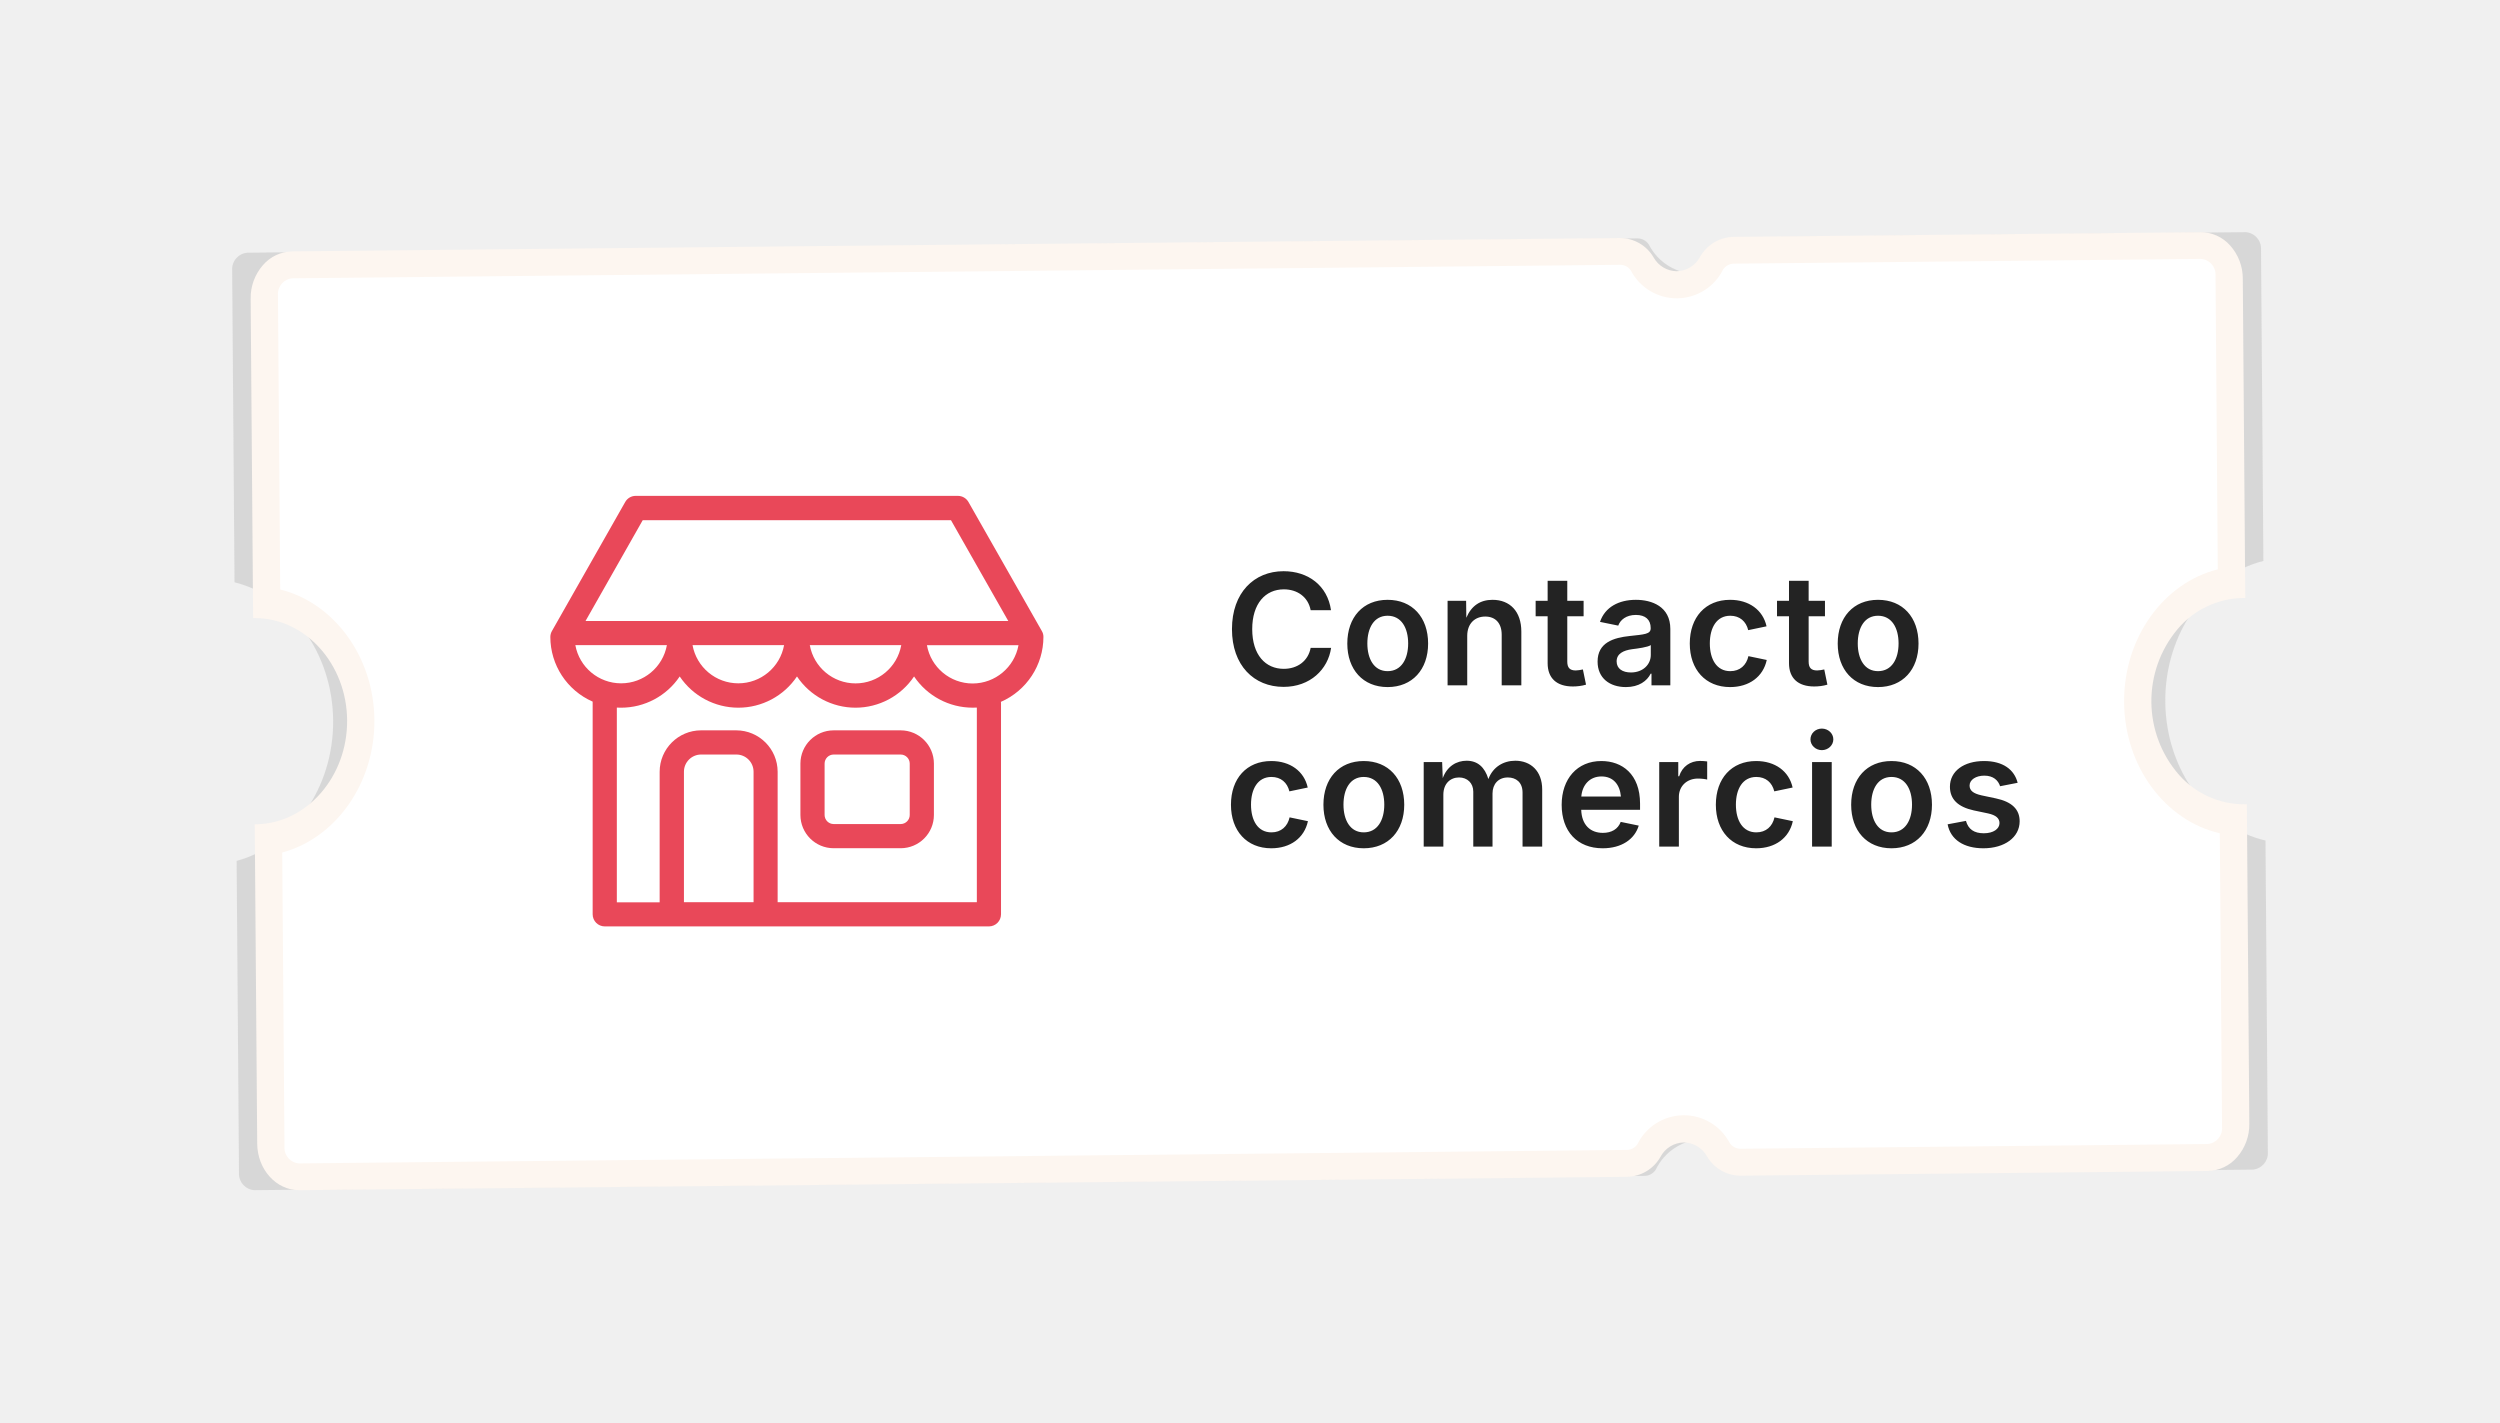
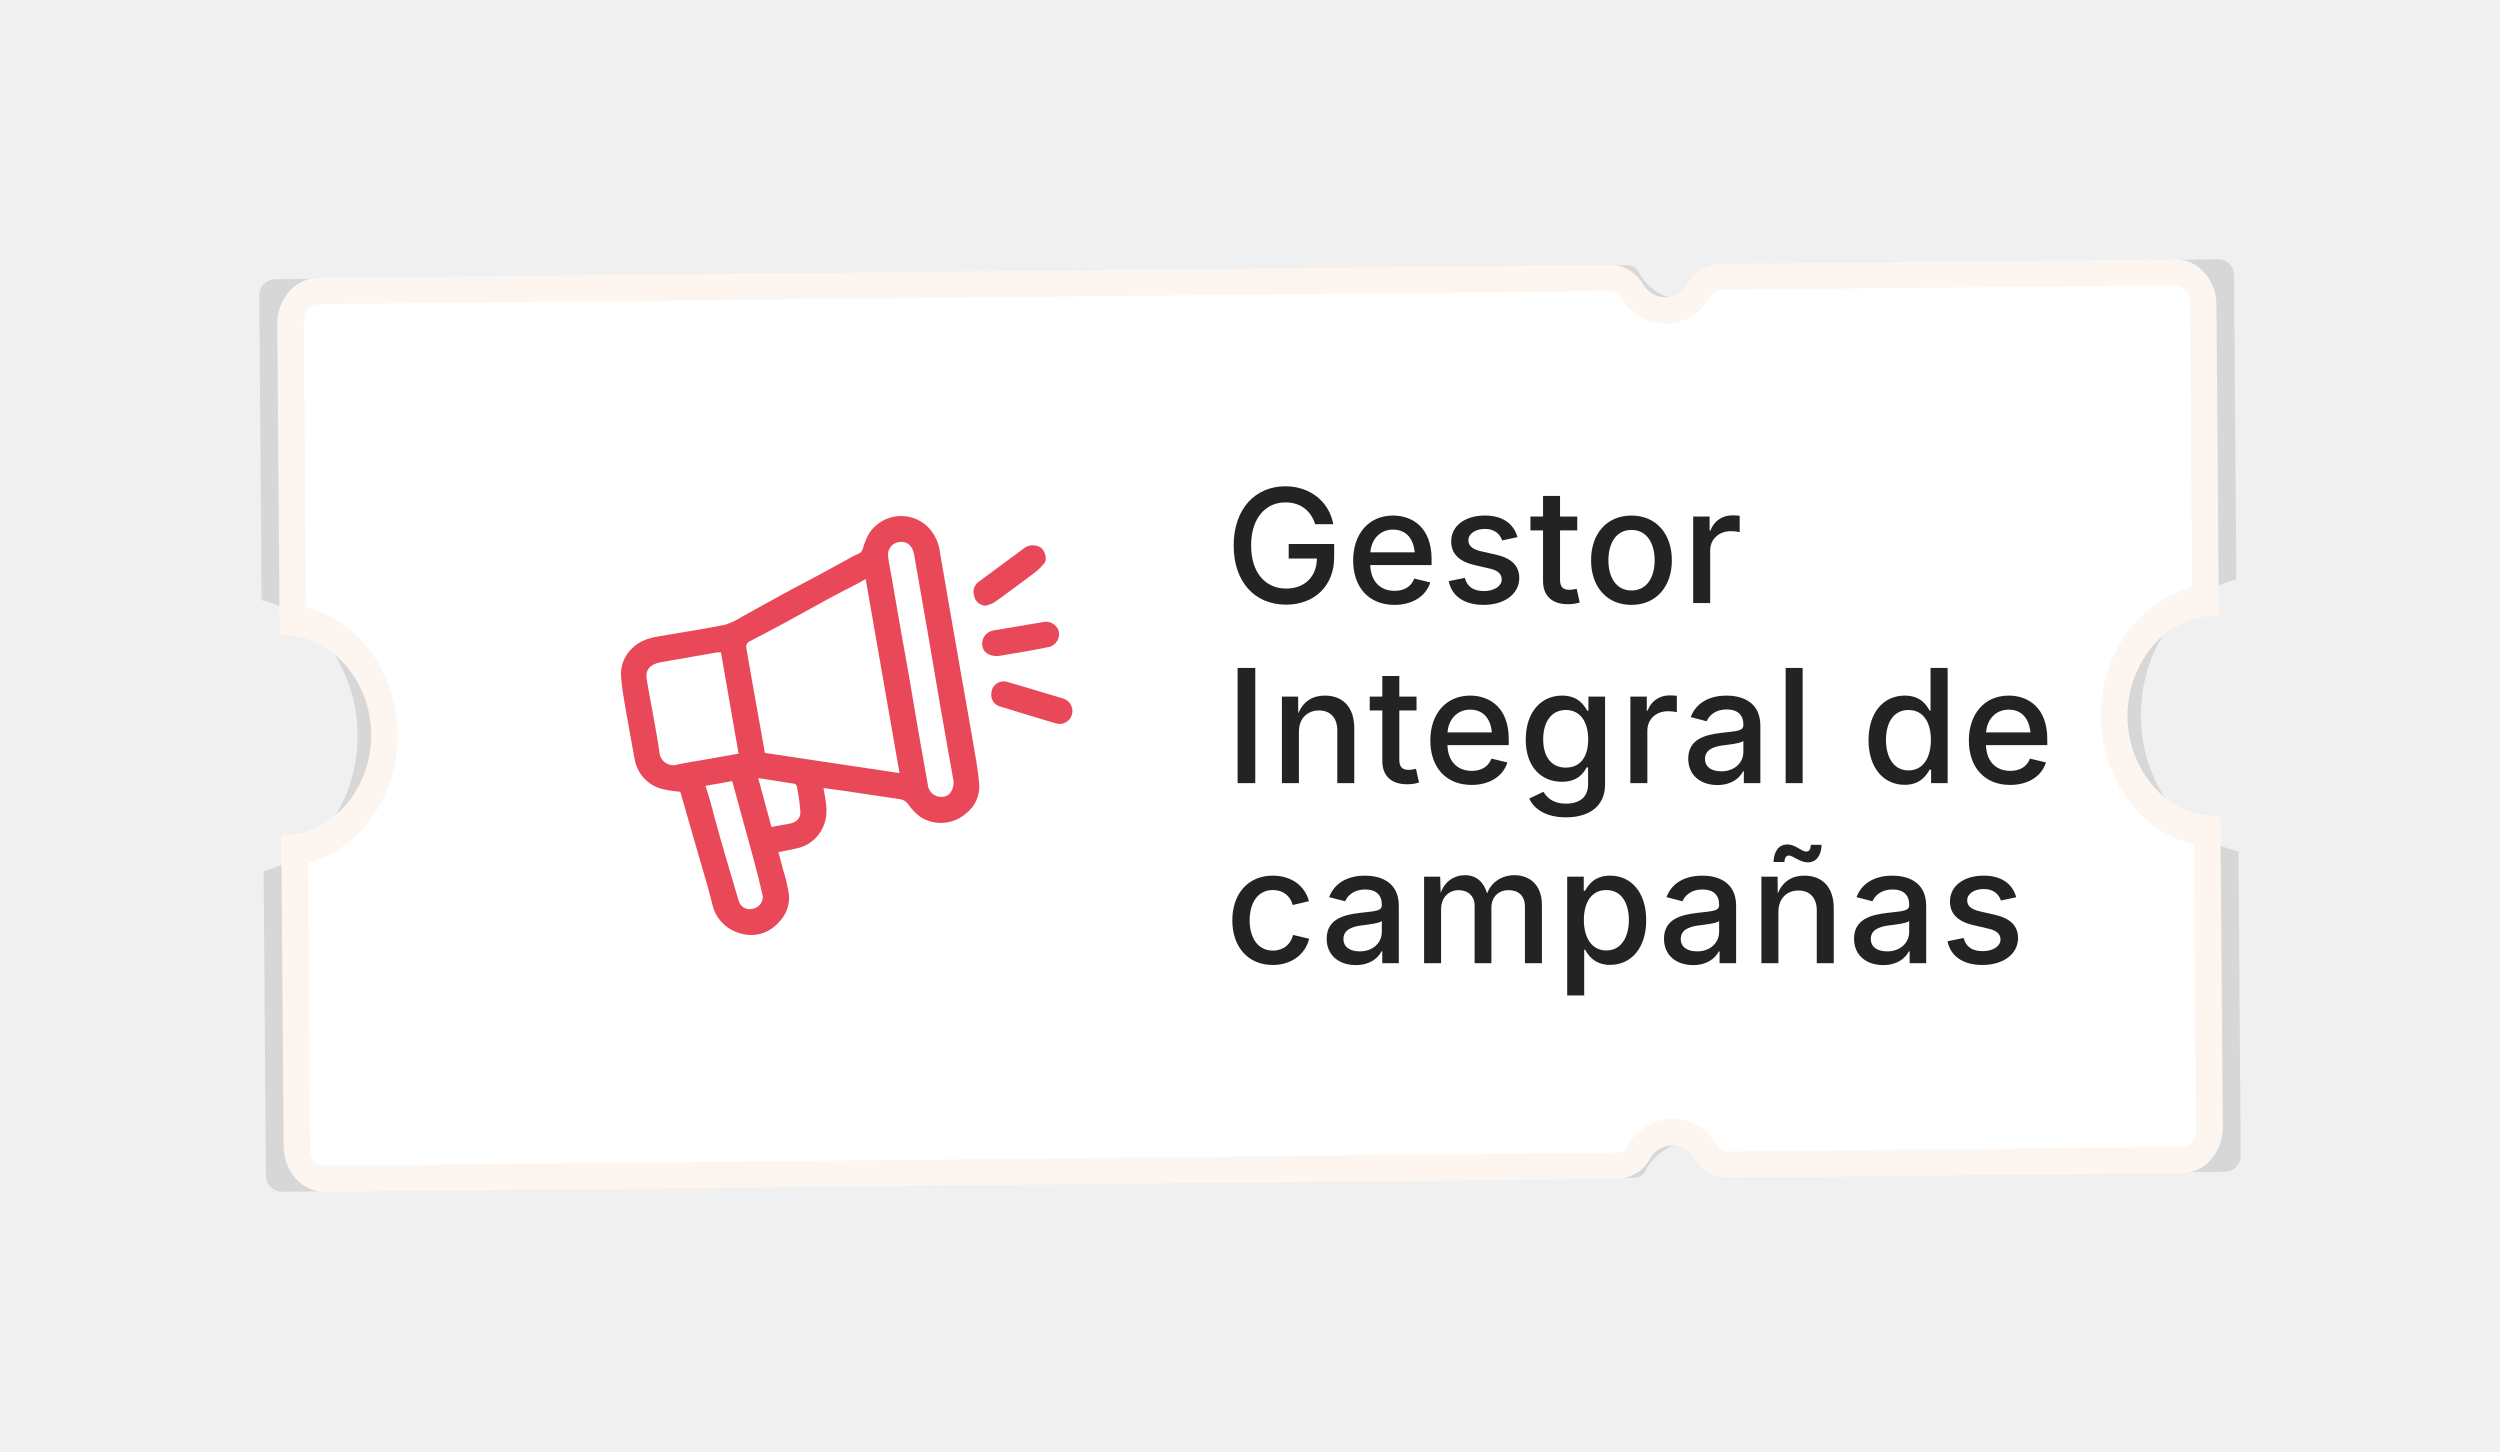
- <svg xmlns="http://www.w3.org/2000/svg" width="387.692" height="220.569" viewBox="0 0 387.692 220.569">
-   <g id="Grupo_1214" data-name="Grupo 1214" transform="translate(25.113 -72.277)">
-     <g id="Grupo_893" data-name="Grupo 893" transform="translate(10.887 102.882)">
-       <path id="Trazado_5094" data-name="Trazado 5094" d="M439.646,820.338a2.1,2.1,0,0,1-1.844-.946,8.359,8.359,0,0,0-14.973.173,2.082,2.082,0,0,1-1.819.965l-215.5,2.215a2.551,2.551,0,0,1-2.392-2.683l-.366-48.383c8.616-2.327,15.046-11.282,14.967-21.763s-6.644-19.291-15.294-21.438l-.366-48.383a2.568,2.568,0,0,1,2.351-2.732l215.5-2.215a2.075,2.075,0,0,1,1.844.946,8.359,8.359,0,0,0,14.974-.173,2.113,2.113,0,0,1,1.819-.965l75.753-.779a2.551,2.551,0,0,1,2.393,2.683l.366,48.308c-8.757,2.212-15.292,11.19-15.211,21.827s6.75,19.491,15.539,21.524l.366,48.309a2.568,2.568,0,0,1-2.351,2.732Z" transform="translate(-202.059 -668.781)" fill="#9f9f9f" opacity="0.3" />
-       <g id="Grupo_892" data-name="Grupo 892" transform="translate(2.874 5.393)">
+ <svg xmlns="http://www.w3.org/2000/svg" width="347.132" height="201.481" viewBox="0 0 347.132 201.481">
+   <defs>
+     <clipPath id="clip-path">
+       <rect id="Rectángulo_375" data-name="Rectángulo 375" width="62.671" height="58.186" fill="#e94859" />
+     </clipPath>
+   </defs>
+   <g id="Grupo_1214" data-name="Grupo 1214" transform="translate(36 36)">
+     <g id="Grupo_893" data-name="Grupo 893" transform="translate(0 -0.001)">
+       <path id="Trazado_5094" data-name="Trazado 5094" d="M409.121,801.559a1.833,1.833,0,0,1-1.607-.825,7.285,7.285,0,0,0-13.05.15,1.815,1.815,0,0,1-1.585.841l-187.811,1.931a2.223,2.223,0,0,1-2.085-2.338l-.319-42.167c7.509-2.028,13.113-9.832,13.044-18.967s-5.79-16.812-13.329-18.684l-.319-42.167a2.238,2.238,0,0,1,2.049-2.381l187.811-1.93a1.808,1.808,0,0,1,1.607.825,7.285,7.285,0,0,0,13.05-.151,1.841,1.841,0,0,1,1.585-.841l66.02-.678a2.223,2.223,0,0,1,2.085,2.339l.319,42.1c-7.632,1.928-13.327,9.752-13.257,19.023s5.883,16.986,13.543,18.758l.319,42.1a2.238,2.238,0,0,1-2.049,2.381Z" transform="translate(-202.059 -674.175)" fill="#9f9f9f" opacity="0.3" />
+       <g id="Grupo_892" data-name="Grupo 892" transform="translate(2.504)">
        <g id="Grupo_891" data-name="Grupo 891" transform="translate(0)">
-           <path id="Trazado_5092" data-name="Trazado 5092" d="M486.012,736.835c.07,9.087,6.7,16.389,14.81,16.307l.379,49.117c.029,3.776-2.687,6.872-6.06,6.906l-72.344.73a5.718,5.718,0,0,1-5-2.809,4.418,4.418,0,0,0-7.845.079A5.747,5.747,0,0,1,405,810.074L199.2,812.15c-3.372.034-6.136-3.006-6.165-6.783l-.379-49.129c8.009-.212,14.392-7.593,14.323-16.588s-6.566-16.233-14.576-16.283l-.379-49.13c-.029-3.776,2.688-6.872,6.06-6.906l205.8-2.076a5.717,5.717,0,0,1,5,2.809,4.418,4.418,0,0,0,7.845-.079,5.748,5.748,0,0,1,4.954-2.909l72.344-.73c3.373-.034,6.136,3.007,6.165,6.783l.379,49.117C492.454,720.327,485.942,727.762,486.012,736.835Z" transform="translate(-191.639 -663.962)" fill="#fdf6f0" />
-           <path id="Trazado_5093" data-name="Trazado 5093" d="M198.527,811.917c-3.555,0-6.462-3.222-6.492-7.212l-.382-49.525.378-.01c7.758-.205,14.015-7.443,13.948-16.134s-6.435-15.788-14.2-15.837l-.378,0-.382-49.525a7.709,7.709,0,0,1,1.867-5.167,6.139,6.139,0,0,1,4.573-2.176l205.8-2.074a6.062,6.062,0,0,1,5.319,3,4.168,4.168,0,0,0,3.581,2.153h.04a4.187,4.187,0,0,0,3.586-2.224,6.093,6.093,0,0,1,5.273-3.107l72.344-.729a6.125,6.125,0,0,1,4.605,2.084,7.673,7.673,0,0,1,1.946,5.129l.383,49.518-.383,0a13.524,13.524,0,0,0-10.08,4.792,17.374,17.374,0,0,0,.174,22.616,13.512,13.512,0,0,0,10.153,4.589l.383,0,.382,49.518a7.706,7.706,0,0,1-1.867,5.167,6.137,6.137,0,0,1-4.573,2.176l-72.344.729a6.045,6.045,0,0,1-5.319-3,4.17,4.17,0,0,0-3.581-2.153h-.04a4.187,4.187,0,0,0-3.586,2.224,6.093,6.093,0,0,1-5.273,3.107l-205.8,2.074Zm-6.1-55.887L192.8,804.7c.027,3.53,2.617,6.375,5.778,6.344l205.8-2.074a5.345,5.345,0,0,0,4.637-2.708,4.934,4.934,0,0,1,4.222-2.622,4.858,4.858,0,0,1,4.263,2.539,5.28,5.28,0,0,0,4.677,2.613l72.344-.729a5.42,5.42,0,0,0,4.038-1.92A6.772,6.772,0,0,0,500.2,801.6l-.376-48.648a14.2,14.2,0,0,1-10.308-4.833,17.811,17.811,0,0,1-4.506-11.895h0a17.866,17.866,0,0,1,4.321-11.972,14.277,14.277,0,0,1,10.232-5.039l-.376-48.648a6.739,6.739,0,0,0-1.711-4.505,5.358,5.358,0,0,0-4.067-1.839l-72.344.729a5.346,5.346,0,0,0-4.637,2.708,4.777,4.777,0,0,1-8.484.084,5.316,5.316,0,0,0-4.62-2.613h-.057l-205.8,2.074a5.419,5.419,0,0,0-4.038,1.92,6.772,6.772,0,0,0-1.642,4.539l.376,48.667c8.005.275,14.51,7.678,14.58,16.7S200.425,755.593,192.426,756.03Z" transform="translate(-191.022 -663.345)" fill="#fdf6f0" />
+           <path id="Trazado_5092" data-name="Trazado 5092" d="M448.241,727.522c.061,7.919,5.835,14.283,12.907,14.212l.33,42.806c.025,3.291-2.342,5.989-5.281,6.019l-63.049.636a4.983,4.983,0,0,1-4.356-2.448,3.85,3.85,0,0,0-6.837.069,5.009,5.009,0,0,1-4.318,2.535L198.277,793.16c-2.939.029-5.348-2.62-5.373-5.912l-.33-42.817c6.98-.184,12.543-6.618,12.483-14.456s-5.722-14.148-12.7-14.191l-.33-42.818c-.025-3.291,2.342-5.989,5.281-6.019l179.359-1.809a4.982,4.982,0,0,1,4.356,2.448,3.85,3.85,0,0,0,6.837-.069,5.009,5.009,0,0,1,4.318-2.535l63.05-.636c2.939-.029,5.348,2.621,5.373,5.911l.33,42.806C453.855,713.135,448.18,719.615,448.241,727.522Z" transform="translate(-191.688 -664.011)" fill="#fdf6f0" />
+           <path id="Trazado_5093" data-name="Trazado 5093" d="M197.563,792.828c-3.1,0-5.632-2.808-5.658-6.286l-.333-43.162.329-.008c6.762-.179,12.215-6.486,12.156-14.061s-5.608-13.76-12.371-13.8l-.329,0-.333-43.163a6.719,6.719,0,0,1,1.627-4.5,5.351,5.351,0,0,1,3.985-1.9l179.359-1.807a5.283,5.283,0,0,1,4.636,2.613,3.633,3.633,0,0,0,3.121,1.877h.035a3.649,3.649,0,0,0,3.125-1.938,5.31,5.31,0,0,1,4.6-2.707l63.05-.635a5.338,5.338,0,0,1,4.014,1.816,6.688,6.688,0,0,1,1.7,4.47l.333,43.156-.334,0a11.787,11.787,0,0,0-8.785,4.176,15.142,15.142,0,0,0,.152,19.711,11.777,11.777,0,0,0,8.848,4l.334,0,.333,43.156a6.716,6.716,0,0,1-1.627,4.5,5.348,5.348,0,0,1-3.985,1.9l-63.049.636a5.269,5.269,0,0,1-4.635-2.613,3.634,3.634,0,0,0-3.121-1.876h-.035a3.649,3.649,0,0,0-3.125,1.938,5.31,5.31,0,0,1-4.6,2.708l-179.359,1.807Zm-5.317-48.707.327,42.414c.024,3.077,2.28,5.556,5.036,5.529l179.359-1.807a4.659,4.659,0,0,0,4.041-2.36,4.3,4.3,0,0,1,3.68-2.285,4.234,4.234,0,0,1,3.715,2.212,4.6,4.6,0,0,0,4.076,2.277l63.05-.635a4.724,4.724,0,0,0,3.519-1.674,5.9,5.9,0,0,0,1.43-3.956l-.327-42.4a12.373,12.373,0,0,1-8.984-4.212,15.523,15.523,0,0,1-3.927-10.366h0a15.57,15.57,0,0,1,3.766-10.434,12.442,12.442,0,0,1,8.917-4.391l-.328-42.4a5.874,5.874,0,0,0-1.491-3.926,4.669,4.669,0,0,0-3.545-1.6l-63.049.635a4.659,4.659,0,0,0-4.041,2.36,4.164,4.164,0,0,1-7.394.073,4.633,4.633,0,0,0-4.026-2.277H376l-179.359,1.807a4.723,4.723,0,0,0-3.519,1.674,5.9,5.9,0,0,0-1.431,3.956l.327,42.415c6.977.24,12.646,6.692,12.707,14.552S199.217,743.741,192.245,744.122Z" transform="translate(-191.022 -663.345)" fill="#fdf6f0" />
        </g>
-         <path id="Trazado_5094-2" data-name="Trazado 5094" d="M428.954,812.171a2.016,2.016,0,0,1-1.761-.893,8.024,8.024,0,0,0-14.3.163,1.994,1.994,0,0,1-1.737.911l-205.8,2.092a2.42,2.42,0,0,1-2.285-2.533l-.35-45.68c8.228-2.2,14.369-10.651,14.293-20.547s-6.345-18.213-14.606-20.24l-.35-45.68a2.435,2.435,0,0,1,2.246-2.58l205.8-2.091a1.989,1.989,0,0,1,1.761.893,8.024,8.024,0,0,0,14.3-.163,2.024,2.024,0,0,1,1.737-.911l72.344-.735a2.419,2.419,0,0,1,2.285,2.533l.349,45.609c-8.363,2.089-14.6,10.564-14.527,20.607s6.446,18.4,14.84,20.321l.349,45.61a2.434,2.434,0,0,1-2.246,2.579Z" transform="translate(-197.828 -670.024)" fill="#fff" />
+         <path id="Trazado_5094-2" data-name="Trazado 5094" d="M399.8,794.442a1.757,1.757,0,0,1-1.535-.779,6.993,6.993,0,0,0-12.462.142,1.738,1.738,0,0,1-1.514.794l-179.359,1.823a2.109,2.109,0,0,1-1.991-2.208l-.3-39.811c7.171-1.915,12.523-9.283,12.457-17.907s-5.53-15.873-12.729-17.64l-.3-39.811a2.122,2.122,0,0,1,1.957-2.248l179.359-1.823a1.733,1.733,0,0,1,1.535.779,6.993,6.993,0,0,0,12.463-.142,1.764,1.764,0,0,1,1.514-.794l63.049-.641a2.109,2.109,0,0,1,1.991,2.208l.3,39.75c-7.289,1.82-12.728,9.207-12.66,17.96S457.19,750.13,464.5,751.8l.3,39.75a2.121,2.121,0,0,1-1.957,2.248Z" transform="translate(-198.372 -670.557)" fill="#fff" />
      </g>
    </g>
-     <text id="Contacto_comercios" data-name="Contacto comercios" transform="translate(164.733 155.561)" fill="#232323" font-size="24" font-family="SFProDisplay-Semibold, SF Pro Display" font-weight="600" letter-spacing="0.015em">
-       <tspan x="0" y="23">Contacto</tspan>
-       <tspan x="0" y="48">comercios</tspan>
+     <text id="Gestor_Integral_de_campañas" data-name="Gestor Integral de campañas" transform="translate(134.08 26.741)" fill="#232323" font-size="22" font-family="SFProDisplay-Medium, SF Pro Display" font-weight="500" letter-spacing="0.015em">
+       <tspan x="0" y="21">Gestor </tspan>
+       <tspan x="0" y="46">Integral de</tspan>
+       <tspan x="0" y="71">campañas</tspan>
    </text>
-     <g id="Grupo_1238" data-name="Grupo 1238" transform="translate(60.232 118.128)">
-       <g id="Grupo_1237" data-name="Grupo 1237" transform="translate(0 31.05)">
-         <path id="Trazado_5403" data-name="Trazado 5403" d="M263.747,263.75h-10.39a5.161,5.161,0,0,0-5.156,5.156v7.969a5.161,5.161,0,0,0,5.156,5.156h10.39a5.161,5.161,0,0,0,5.156-5.156v-7.969A5.161,5.161,0,0,0,263.747,263.75Zm1.406,13.125a1.41,1.41,0,0,1-1.406,1.406h-10.39a1.41,1.41,0,0,1-1.406-1.406v-7.969a1.41,1.41,0,0,1,1.406-1.406h10.39a1.41,1.41,0,0,1,1.406,1.406Z" transform="translate(-209.42 -227.391)" fill="#e94859" />
-         <path id="Trazado_5404" data-name="Trazado 5404" d="M76.467,52.924a1.74,1.74,0,0,0-.25-.922L64.842,32a1.885,1.885,0,0,0-1.625-.953H13.234A1.853,1.853,0,0,0,11.609,32L.25,52a1.9,1.9,0,0,0-.25.922A10.968,10.968,0,0,0,6.562,62.956V95.939a1.88,1.88,0,0,0,1.875,1.875H68.014a1.88,1.88,0,0,0,1.875-1.875V63.19a.826.826,0,0,0-.016-.2A11,11,0,0,0,76.467,52.924ZM14.328,34.816h47.8l8.89,15.64H5.453ZM54.421,54.19a7.206,7.206,0,0,1-14.187,0Zm-18.171,0a7.216,7.216,0,0,1-14.2,0Zm-32.374,0h14.2a7.216,7.216,0,0,1-14.2,0ZM31.5,94.064H20.718V73.83a2.671,2.671,0,0,1,2.672-2.672h5.453a2.671,2.671,0,0,1,2.672,2.672V94.064Zm34.64,0H35.249V73.83a6.432,6.432,0,0,0-6.422-6.422H23.374a6.432,6.432,0,0,0-6.422,6.422V94.08h-6.64v-30.2c.219.016.437.016.656.016a10.954,10.954,0,0,0,9.094-4.844,10.958,10.958,0,0,0,18.187,0,10.929,10.929,0,0,0,18.156,0A10.954,10.954,0,0,0,65.5,63.893c.219,0,.422-.016.641-.016V94.064ZM65.5,60.143A7.2,7.2,0,0,1,58.4,54.206h14.2A7.246,7.246,0,0,1,65.5,60.143Z" transform="translate(0 -31.05)" fill="#e94859" />
+     <g id="Grupo_1522" data-name="Grupo 1522" transform="translate(50.22 35.646)">
+       <g id="Grupo_1521" data-name="Grupo 1521" clip-path="url(#clip-path)">
+         <path id="Trazado_5468" data-name="Trazado 5468" d="M28.128,37.775c.261,1.7.731,3.32.107,4.988a5.187,5.187,0,0,1-3.86,3.4c-.8.194-1.605.326-2.507.507.231.867.468,1.706.679,2.552a20.657,20.657,0,0,1,.795,3.493,4.794,4.794,0,0,1-1.475,3.753A5.048,5.048,0,0,1,16.406,57.9a5.36,5.36,0,0,1-3.742-4.1c-.537-2.176-1.206-4.319-1.821-6.475-.372-1.3-.753-2.6-1.127-3.9-.5-1.754-1.007-3.508-1.473-5.132a15.719,15.719,0,0,1-2.768-.45,5.209,5.209,0,0,1-3.6-4.224c-.4-2.259-.838-4.514-1.222-6.776C.4,25.331.124,23.818.013,22.3a4.933,4.933,0,0,1,1.724-4.1c1.312-1.218,2.969-1.392,4.6-1.674,2.71-.468,5.431-.878,8.125-1.424a9.034,9.034,0,0,0,2.258-1.07c.98-.519,1.939-1.076,2.91-1.611,1.328-.732,2.655-1.468,3.99-2.187,1.256-.677,2.526-1.327,3.782-2,1.354-.728,2.7-1.475,4.048-2.209a11.663,11.663,0,0,1,1.511-.778c.441-.161.536-.468.669-.847a8.762,8.762,0,0,1,.884-2.07,5.3,5.3,0,0,1,8.414-.478,6.156,6.156,0,0,1,1.382,3.287c.491,2.779.96,5.562,1.441,8.343q.658,3.8,1.325,7.605c.578,3.293,1.175,6.583,1.736,9.879.347,2.04.738,4.079.929,6.136a4.746,4.746,0,0,1-1.854,4.229,5.31,5.31,0,0,1-6.248.5,7.324,7.324,0,0,1-1.7-1.726,1.688,1.688,0,0,0-1.164-.784c-2.5-.349-5-.744-7.5-1.114-1.04-.154-2.083-.286-3.144-.43m-8.14-4.882L38.68,35.7l-4.7-26.95c-.424.241-.786.462-1.161.658-1.266.662-2.546,1.3-3.8,1.977-2.026,1.1-4.032,2.232-6.058,3.33-1.676.909-3.364,1.8-5.056,2.674a.858.858,0,0,0-.477,1.044c.244,1.364.472,2.731.714,4.1.607,3.424,1.218,6.846,1.845,10.368m-6.1-13.969a3.021,3.021,0,0,0-.487,0q-3.93.68-7.858,1.373c-1.44.256-2.16,1.027-1.978,2.238.251,1.672.6,3.329.89,4.994.3,1.711.633,3.418.876,5.138A1.958,1.958,0,0,0,7.96,34.488c1.43-.3,2.881-.511,4.322-.765,1.326-.234,2.651-.473,4.054-.723L13.884,18.924M46.2,36.971c0,.007-.024-.172-.055-.35-.57-3.221-1.151-6.44-1.71-9.664-.621-3.583-1.213-7.17-1.832-10.753-.626-3.626-1.275-7.247-1.9-10.873-.2-1.163-.963-1.853-1.975-1.724a1.756,1.756,0,0,0-1.614,2.118c.076.787.262,1.562.4,2.343.385,2.233.764,4.467,1.156,6.7.435,2.477.894,4.949,1.323,7.427.437,2.524.842,5.053,1.28,7.576s.916,5.037,1.338,7.561A1.855,1.855,0,0,0,44.642,39c.878-.03,1.515-.787,1.553-2.028m-34.454.5c.226.728.436,1.346.61,1.974.53,1.915,1.023,3.841,1.572,5.751.793,2.761,1.625,5.511,2.436,8.267a1.58,1.58,0,0,0,2,1.064A1.681,1.681,0,0,0,19.7,52.835c-.367-1.7-.8-3.382-1.249-5.062-.574-2.164-1.187-4.318-1.78-6.477-.411-1.5-.814-2.994-1.218-4.48l-3.713.656m9.164,5.708c.462-.086.839-.159,1.215-.227q.6-.109,1.208-.213c1.007-.173,1.625-.711,1.587-1.711a28.609,28.609,0,0,0-.5-3.541.527.527,0,0,0-.364-.314c-1.62-.269-3.243-.515-4.99-.786l1.84,6.792" transform="translate(0 0)" fill="#e94859" />
+         <path id="Trazado_5469" data-name="Trazado 5469" d="M344.361,155.566a1.717,1.717,0,0,1,2.3-1.575c1.727.476,3.436,1.016,5.152,1.528.818.244,1.635.491,2.454.73a1.812,1.812,0,0,1,1.261,2.337,1.783,1.783,0,0,1-2.182,1.144q-3.894-1.142-7.767-2.354a1.656,1.656,0,0,1-1.217-1.811" transform="translate(-292.932 -130.925)" fill="#e94859" />
+         <path id="Trazado_5470" data-name="Trazado 5470" d="M329.5,35.646a1.669,1.669,0,0,1-1.621-1.395,1.712,1.712,0,0,1,.622-1.915q3.266-2.405,6.524-4.821a2.1,2.1,0,0,1,2.177.1c.471.432.943,1.557.376,2.205a7.921,7.921,0,0,1-1.09,1.088c-1.243.957-2.513,1.881-3.777,2.811-.713.525-1.42,1.061-2.163,1.542a4.911,4.911,0,0,1-1.047.384" transform="translate(-278.845 -23.189)" fill="#e94859" />
+         <path id="Trazado_5471" data-name="Trazado 5471" d="M337.97,103.23c-1.352,0-2.061-.6-2.159-1.579a1.88,1.88,0,0,1,1.582-1.989c2.26-.373,4.519-.747,6.775-1.141a1.871,1.871,0,0,1,2.259,1.169,1.848,1.848,0,0,1-1.282,2.26c-2.473.51-4.972.9-7.174,1.281" transform="translate(-285.654 -83.772)" fill="#e94859" />
      </g>
    </g>
  </g>
</svg>
